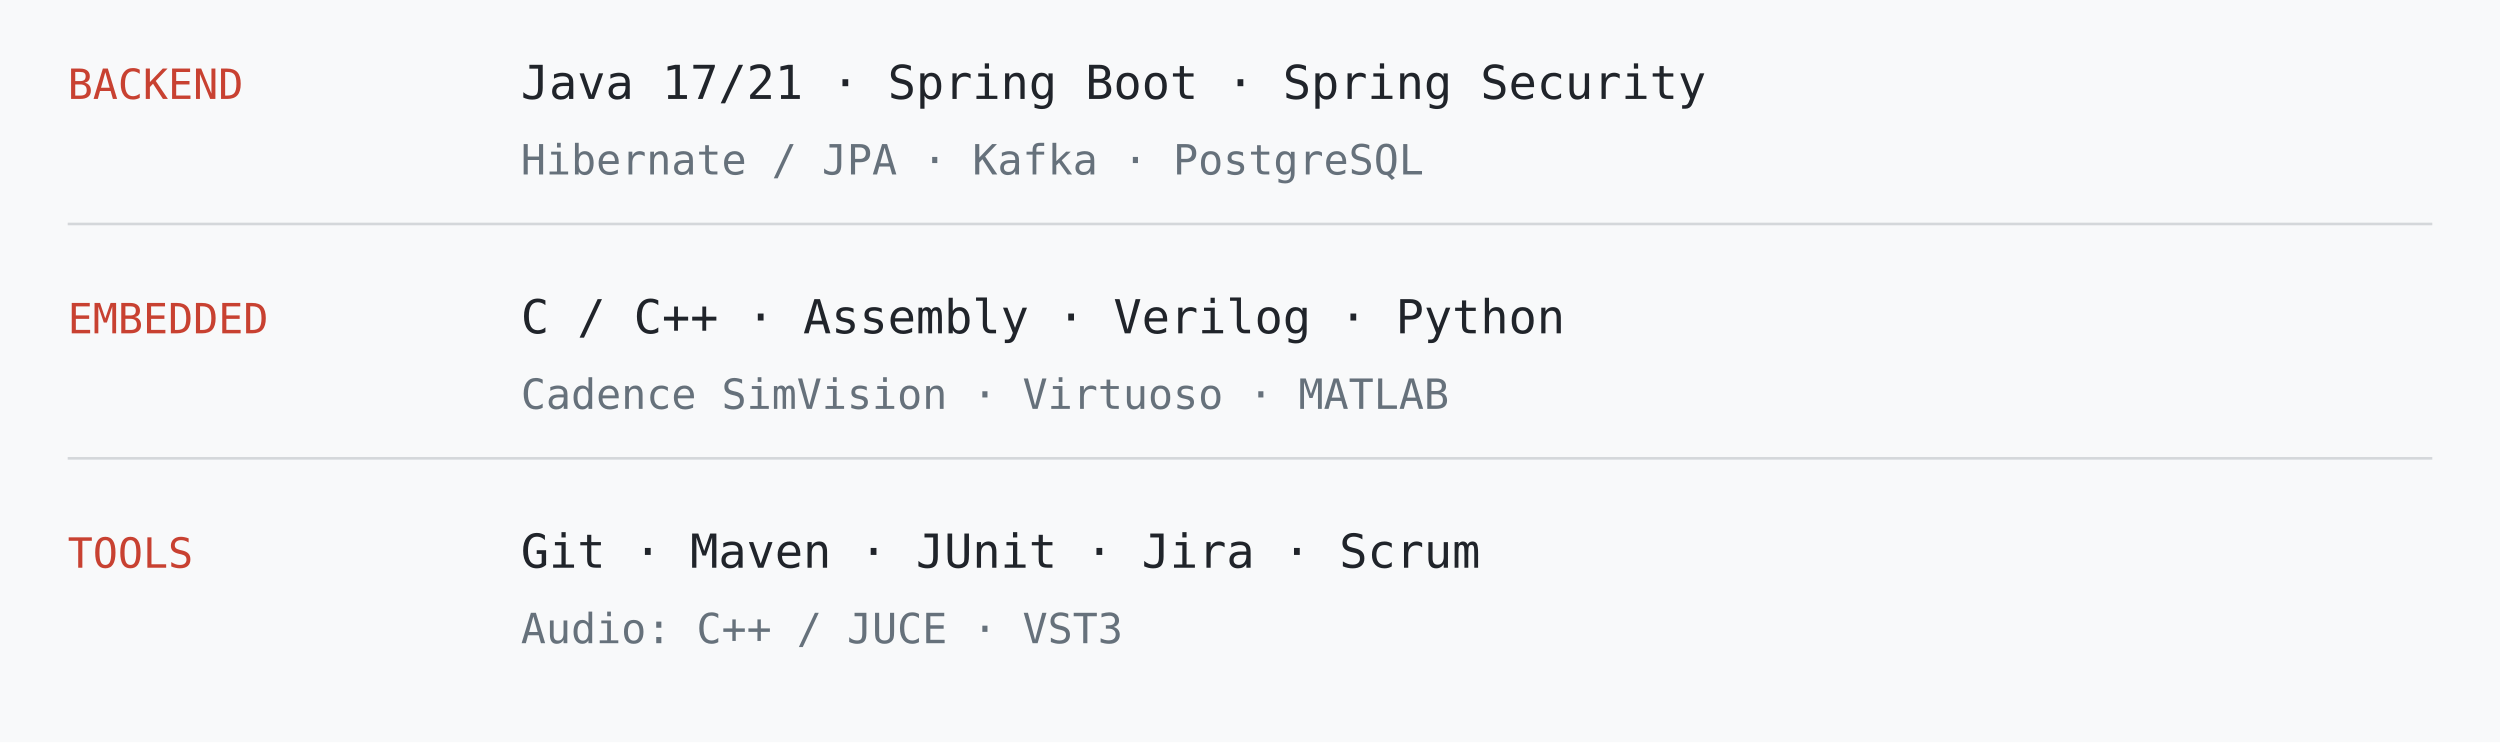
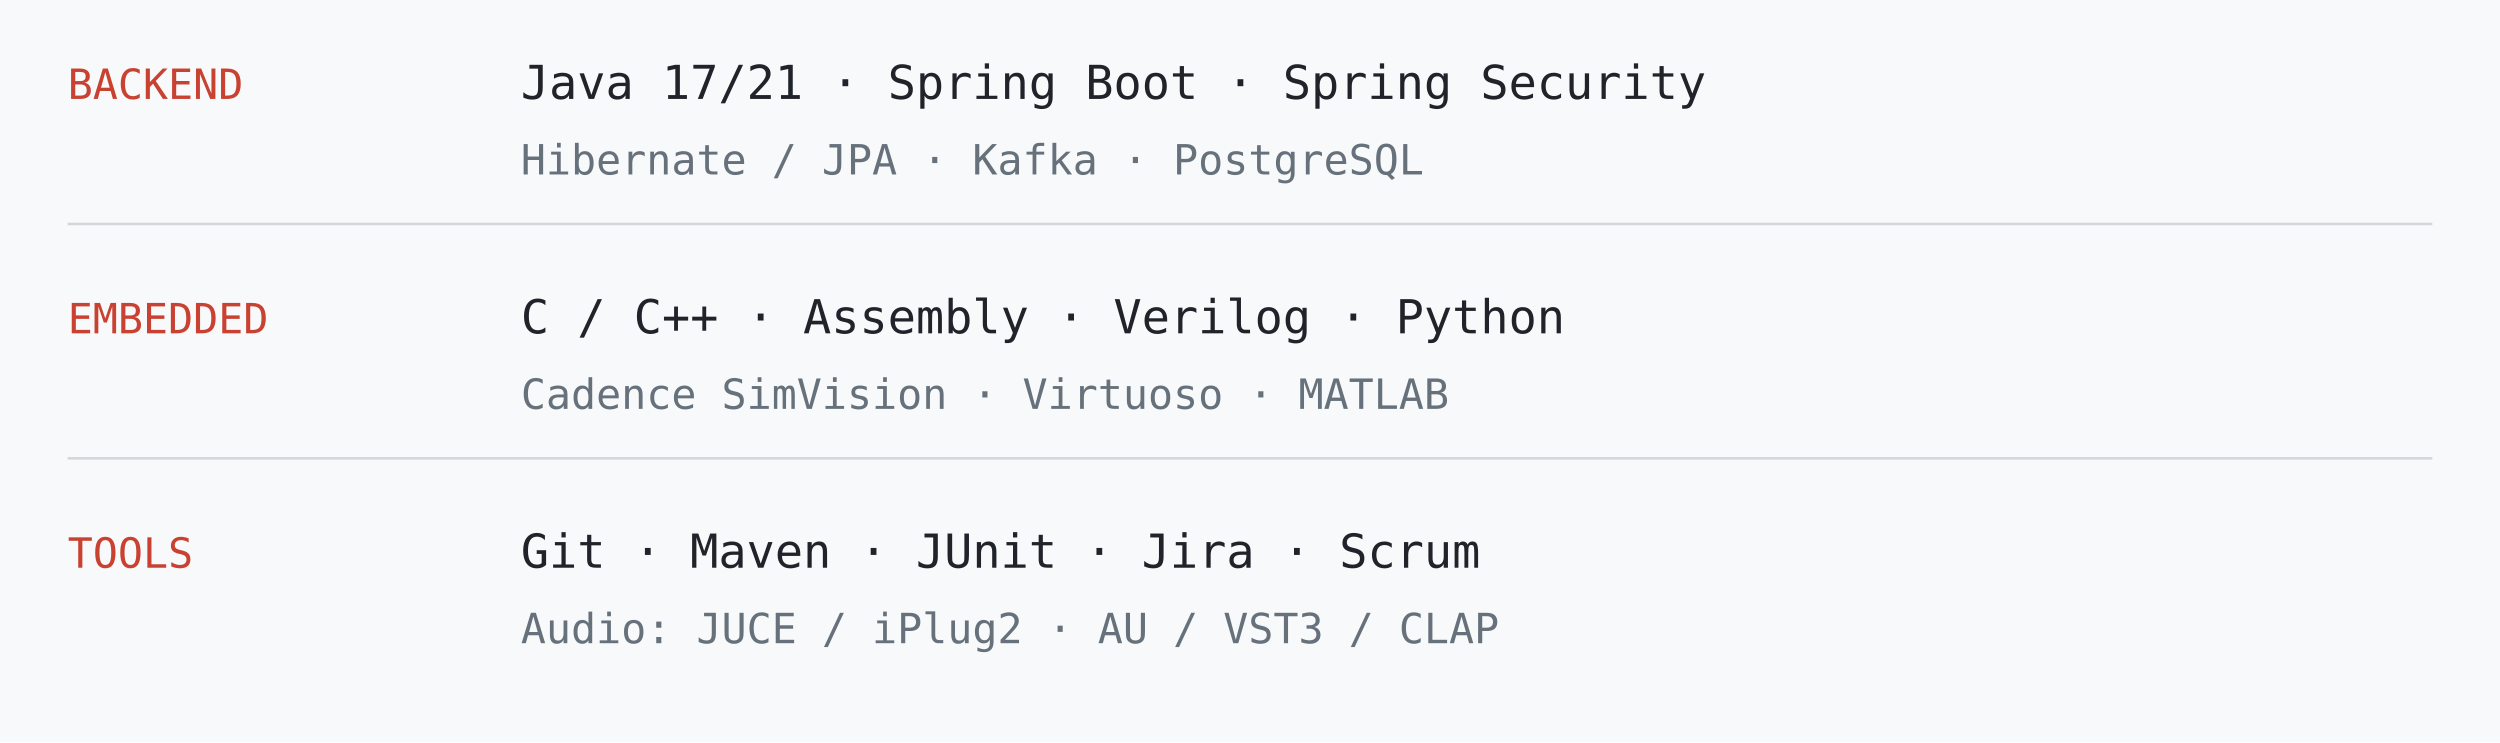
<svg xmlns="http://www.w3.org/2000/svg" width="960" height="285" viewBox="0 0 960 285">
  <rect width="100%" height="100%" fill="#f8f9fa" />
  <text x="26" y="38" fill="#c84131" font-family="Consolas, monospace" font-size="16">BACKEND</text>
  <text x="200" y="38" fill="#20242a" font-family="Consolas, monospace" font-size="18">Java 17/21 · Spring Boot · Spring Security</text>
  <text x="200" y="67" fill="#66717b" font-family="Consolas, monospace" font-size="16">Hibernate / JPA · Kafka · PostgreSQL</text>
  <path d="M26 86 H934" stroke="#66717b" opacity=".25" />
  <text x="26" y="128" fill="#c84131" font-family="Consolas, monospace" font-size="16">EMBEDDED</text>
  <text x="200" y="128" fill="#20242a" font-family="Consolas, monospace" font-size="18">C / C++ · Assembly · Verilog · Python</text>
  <text x="200" y="157" fill="#66717b" font-family="Consolas, monospace" font-size="16">Cadence SimVision · Virtuoso · MATLAB</text>
  <path d="M26 176 H934" stroke="#66717b" opacity=".25" />
  <text x="26" y="218" fill="#c84131" font-family="Consolas, monospace" font-size="16">TOOLS</text>
  <text x="200" y="218" fill="#20242a" font-family="Consolas, monospace" font-size="18">Git · Maven · JUnit · Jira · Scrum</text>
-   <text x="200" y="247" fill="#66717b" font-family="Consolas, monospace" font-size="16">Audio: C++ / JUCE · VST3</text>
+   <text x="200" y="247" fill="#66717b" font-family="Consolas, monospace" font-size="16">Audio: JUCE / iPlug2 · AU / VST3 / CLAP</text>
</svg>
